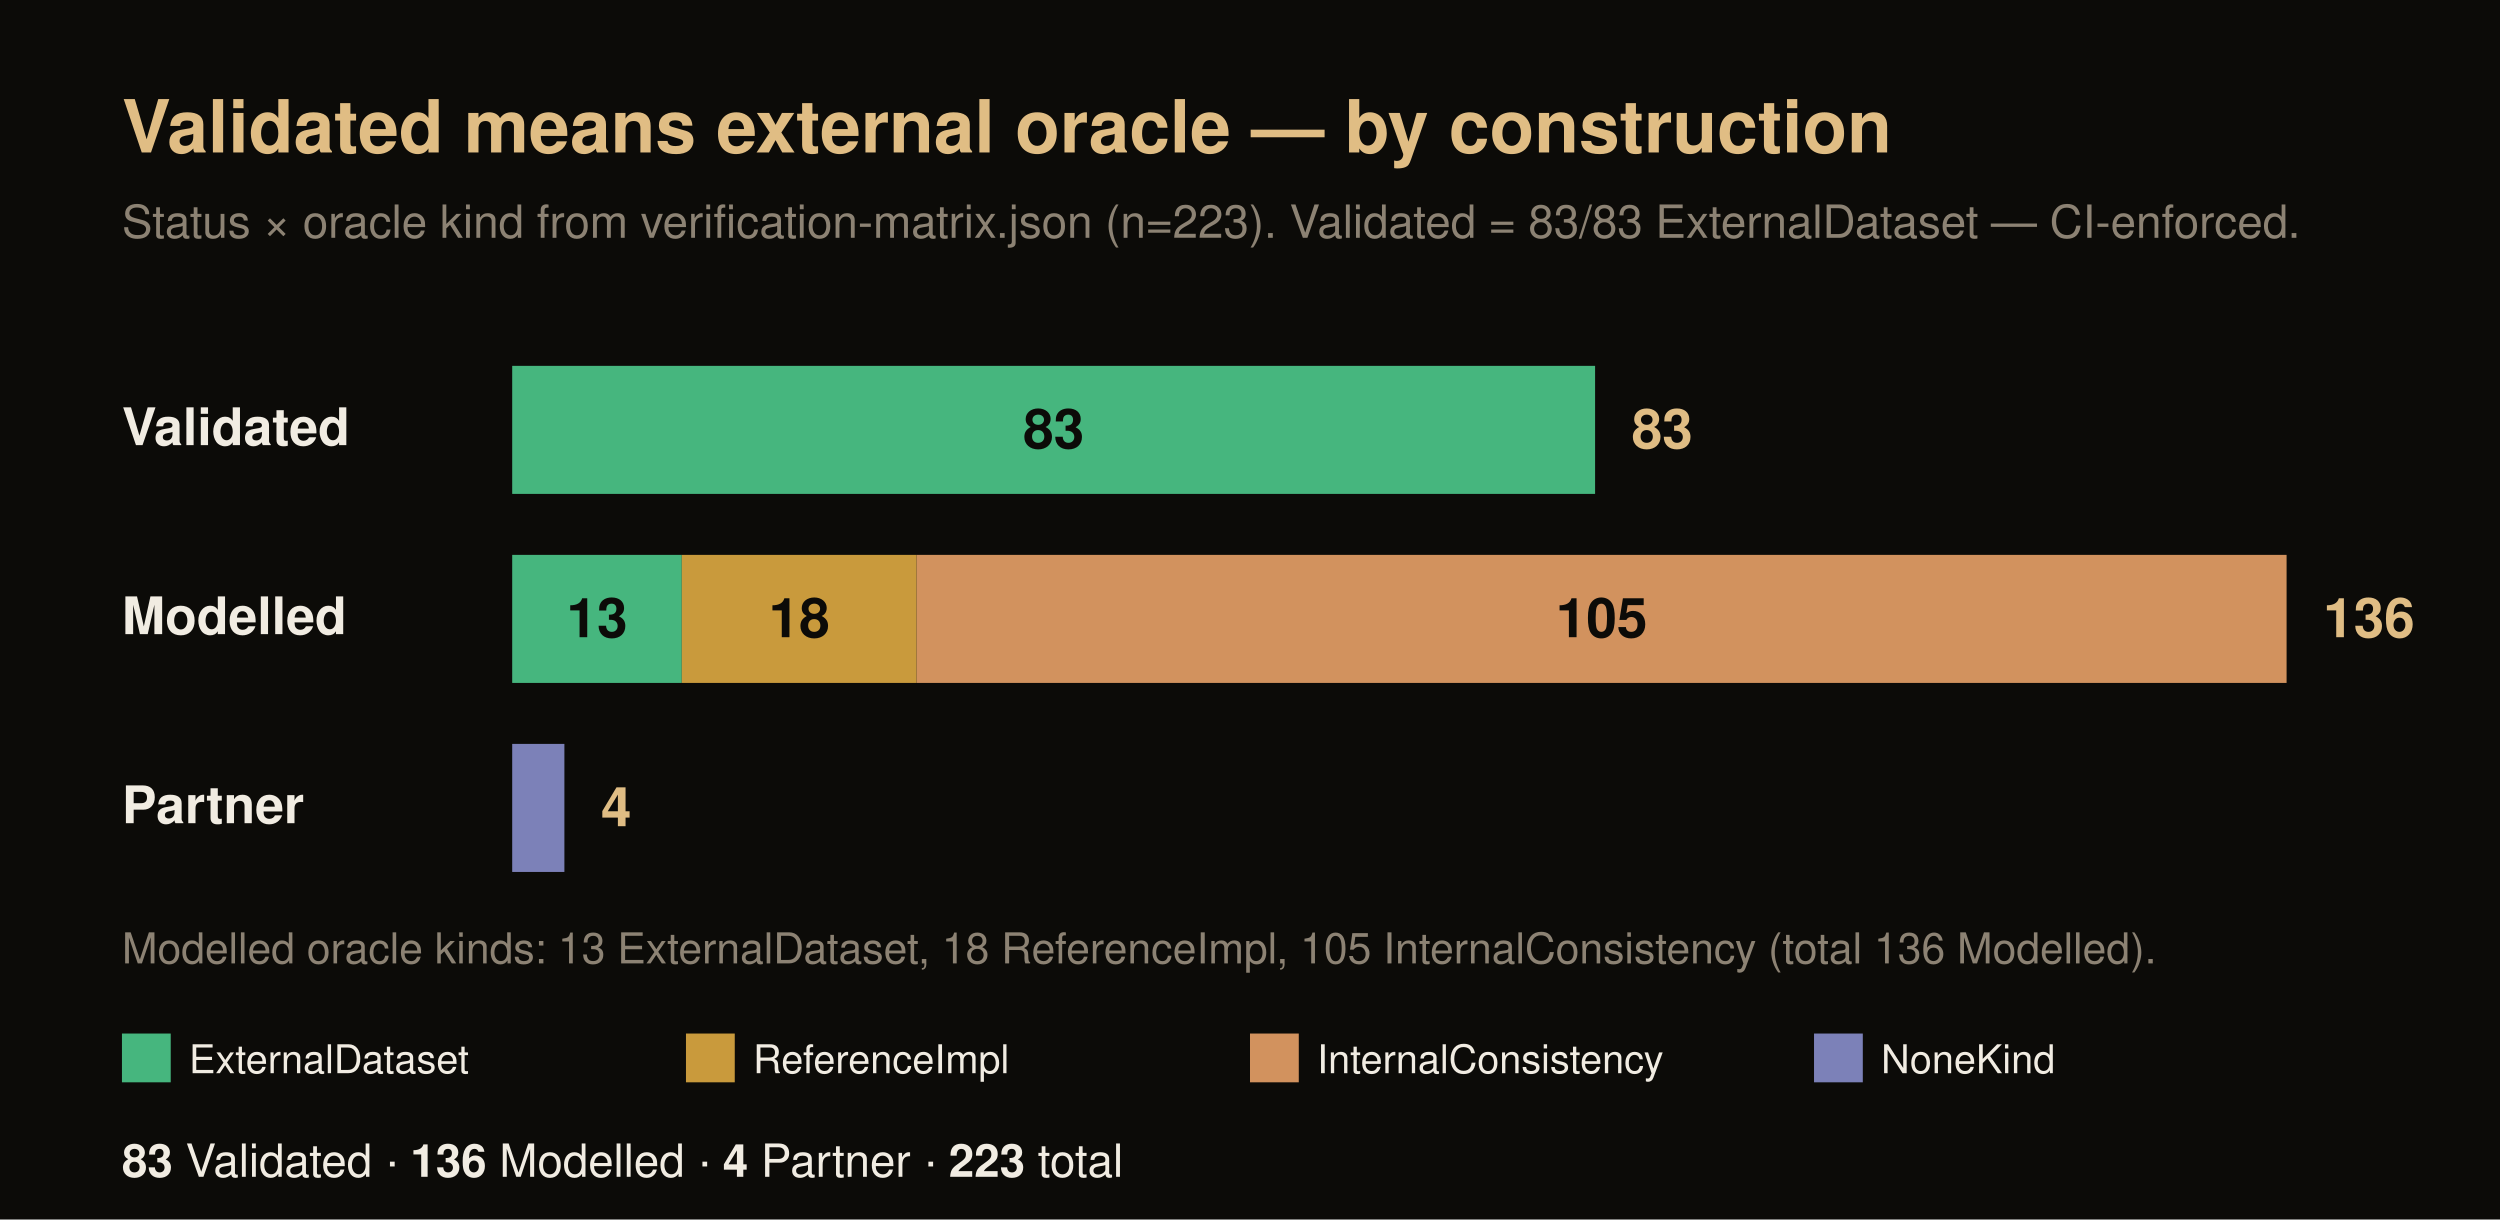
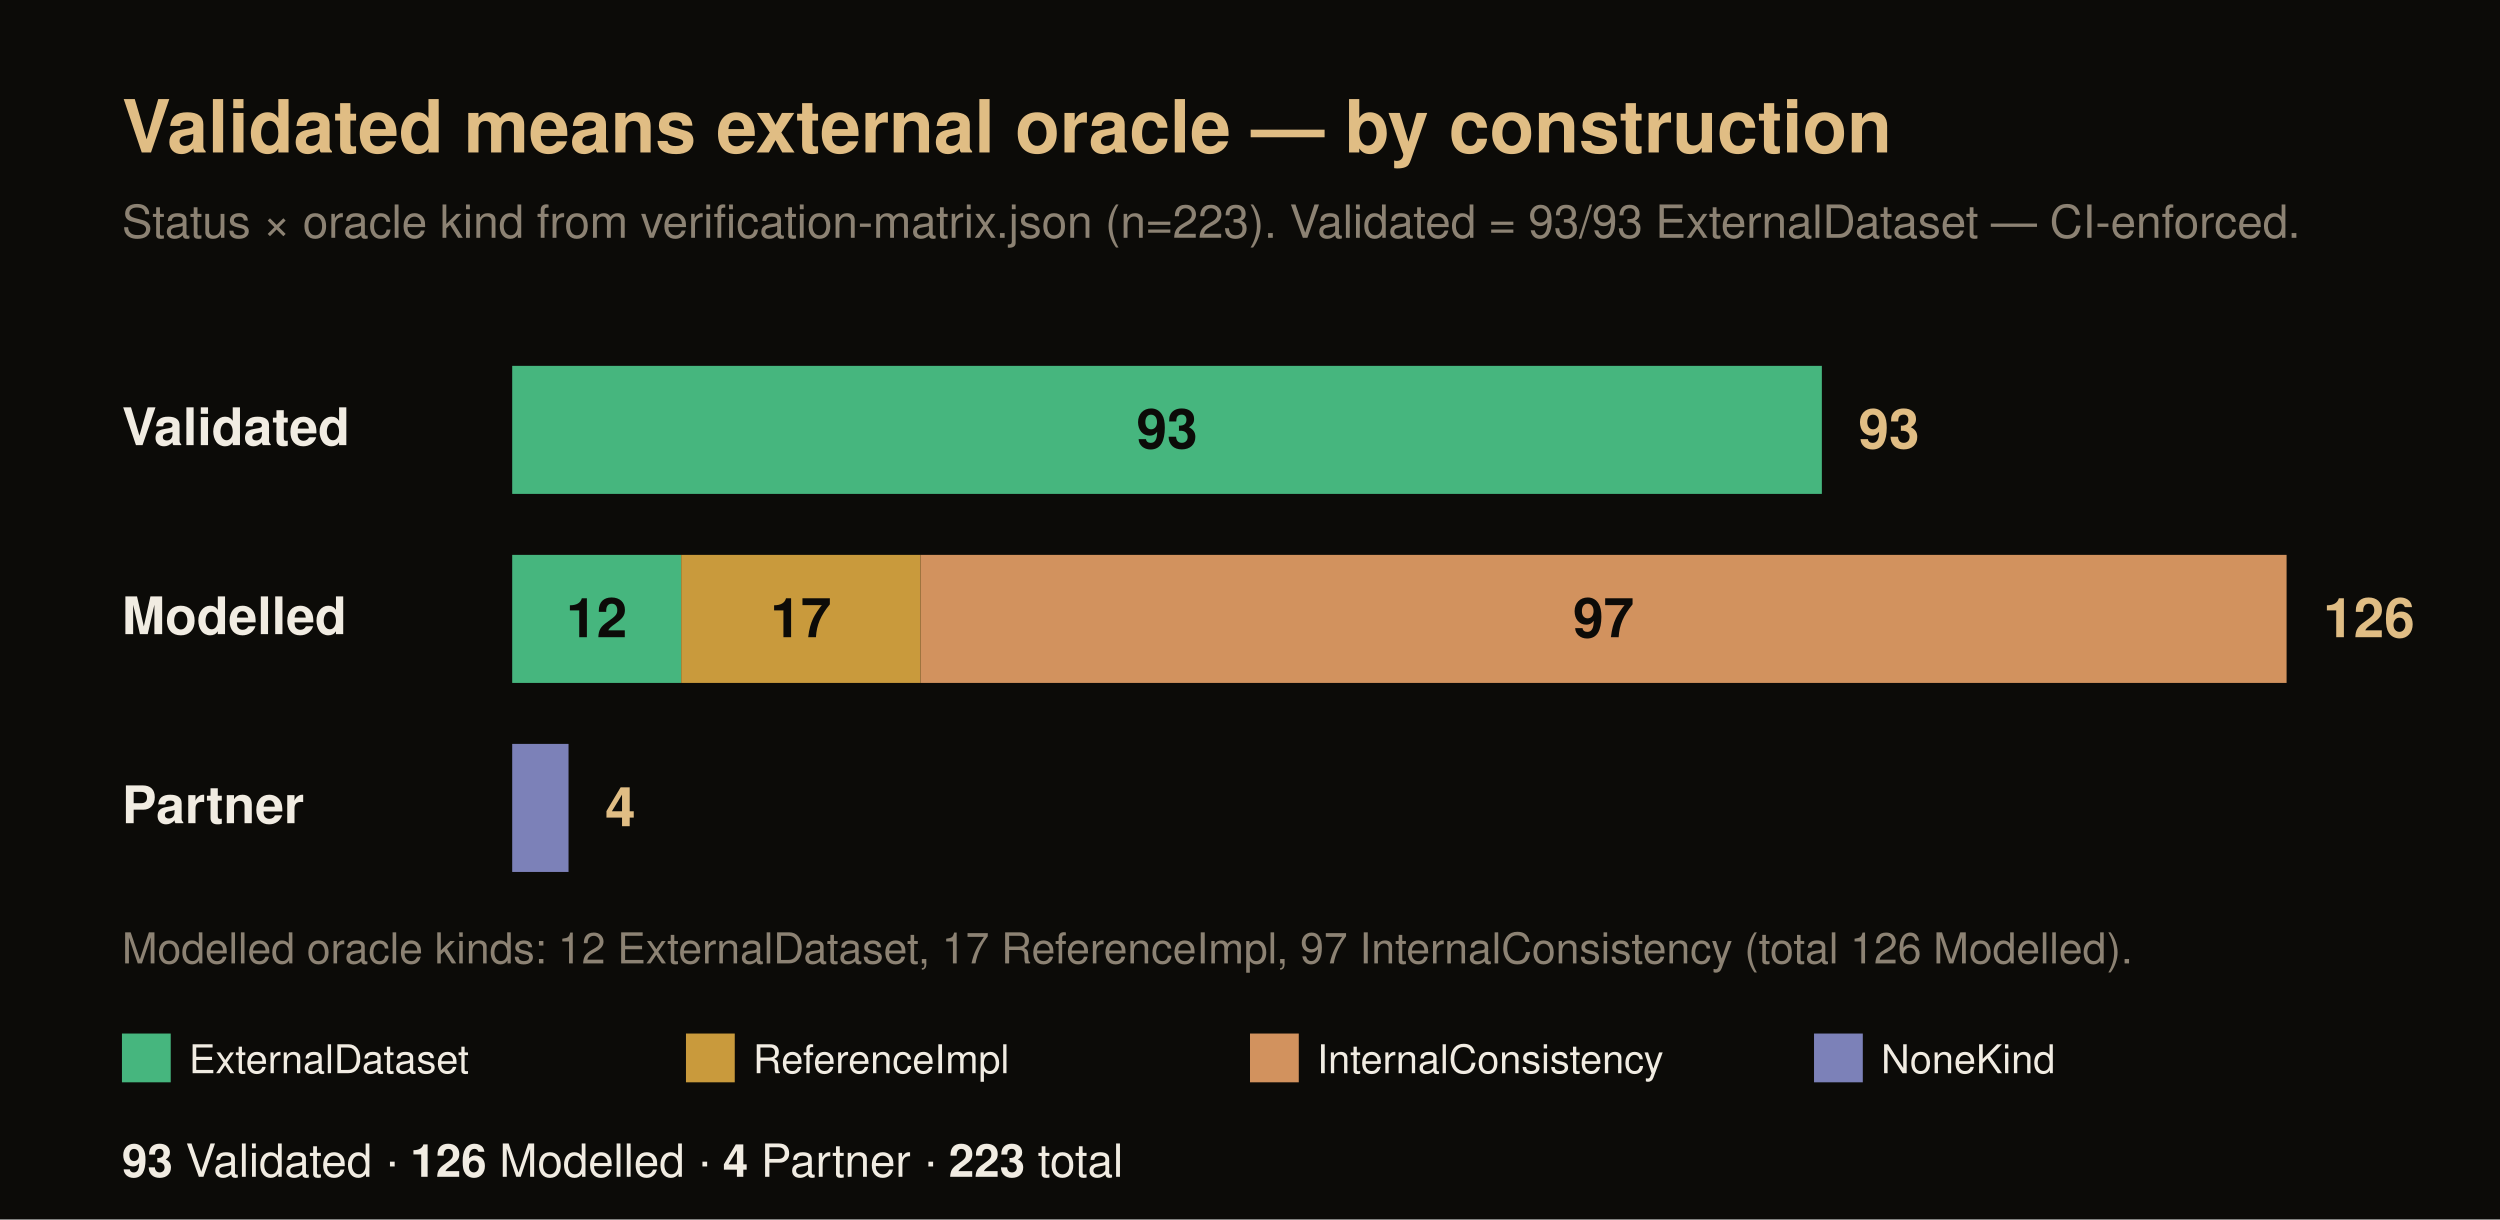
<svg xmlns="http://www.w3.org/2000/svg" width="820" height="400" viewBox="0 0 820 400" font-family="Helvetica, Arial, sans-serif">
  <rect x="0" y="0" width="820" height="400" fill="#0c0b08" />
  <text x="40" y="50" font-size="24" font-weight="700" fill="#e0bd84">Validated means external oracle — by construction</text>
-   <text x="40" y="78" font-size="15" fill="#8c8273">Status × oracle kind from verification-matrix.json (n=223). Validated = 83/83 ExternalDataset — CI-enforced.</text>
+   <text x="40" y="78" font-size="15" fill="#8c8273">Status × oracle kind from verification-matrix.json (n=223). Validated = 93/93 ExternalDataset — CI-enforced.</text>
  <text x="40" y="146" font-size="17" font-weight="700" fill="#f1ece2">Validated</text>
-   <rect x="168" y="120" width="355.19" height="42" fill="#46b67e" />
-   <text x="345.6" y="147" font-size="18" font-weight="700" fill="#0c0b08" text-anchor="middle">83</text>
-   <text x="535.19" y="147" font-size="18" font-weight="700" fill="#e0bd84">83</text>
+   <rect x="168" y="120" width="429.57" height="42" fill="#46b67e" />
+   <text x="382.79" y="147" font-size="18" font-weight="700" fill="#0c0b08" text-anchor="middle">93</text>
+   <text x="609.57" y="147" font-size="18" font-weight="700" fill="#e0bd84">93</text>
  <text x="40" y="208" font-size="17" font-weight="700" fill="#f1ece2">Modelled</text>
-   <rect x="168" y="182" width="55.63" height="42" fill="#46b67e" />
-   <text x="195.82" y="209" font-size="18" font-weight="700" fill="#0c0b08" text-anchor="middle">13</text>
-   <rect x="223.63" y="182" width="77.03" height="42" fill="#c99a3c" />
-   <text x="262.15" y="209" font-size="18" font-weight="700" fill="#0c0b08" text-anchor="middle">18</text>
-   <rect x="300.66" y="182" width="449.34" height="42" fill="#d2925e" />
-   <text x="525.33" y="209" font-size="18" font-weight="700" fill="#0c0b08" text-anchor="middle">105</text>
-   <text x="762" y="209" font-size="18" font-weight="700" fill="#e0bd84">136</text>
+   <rect x="168" y="182" width="55.43" height="42" fill="#46b67e" />
+   <text x="195.71" y="209" font-size="18" font-weight="700" fill="#0c0b08" text-anchor="middle">12</text>
+   <rect x="223.43" y="182" width="78.52" height="42" fill="#c99a3c" />
+   <text x="262.69" y="209" font-size="18" font-weight="700" fill="#0c0b08" text-anchor="middle">17</text>
+   <rect x="301.95" y="182" width="448.05" height="42" fill="#d2925e" />
+   <text x="525.98" y="209" font-size="18" font-weight="700" fill="#0c0b08" text-anchor="middle">97</text>
+   <text x="762" y="209" font-size="18" font-weight="700" fill="#e0bd84">126</text>
  <text x="40" y="270" font-size="17" font-weight="700" fill="#f1ece2">Partner</text>
-   <rect x="168" y="244" width="17.12" height="42" fill="#7c81b8" />
-   <text x="197.12" y="271" font-size="18" font-weight="700" fill="#e0bd84">4</text>
-   <text x="40" y="316" font-size="14" fill="#8c8273">Modelled oracle kinds: 13 ExternalDataset, 18 ReferenceImpl, 105 InternalConsistency (total 136 Modelled).</text>
+   <rect x="168" y="244" width="18.48" height="42" fill="#7c81b8" />
+   <text x="198.48" y="271" font-size="18" font-weight="700" fill="#e0bd84">4</text>
+   <text x="40" y="316" font-size="14" fill="#8c8273">Modelled oracle kinds: 12 ExternalDataset, 17 ReferenceImpl, 97 InternalConsistency (total 126 Modelled).</text>
  <rect x="40" y="339" width="16" height="16" fill="#46b67e" />
  <text x="62" y="352" font-size="13" fill="#f1ece2">ExternalDataset</text>
  <rect x="225" y="339" width="16" height="16" fill="#c99a3c" />
  <text x="247" y="352" font-size="13" fill="#f1ece2">ReferenceImpl</text>
  <rect x="410" y="339" width="16" height="16" fill="#d2925e" />
  <text x="432" y="352" font-size="13" fill="#f1ece2">InternalConsistency</text>
  <rect x="595" y="339" width="16" height="16" fill="#7c81b8" />
  <text x="617" y="352" font-size="13" fill="#f1ece2">NoneKind</text>
  <text x="40" y="386" font-size="15" fill="#f1ece2">
-     <tspan font-weight="700">83</tspan> Validated · <tspan font-weight="700">136</tspan> Modelled · <tspan font-weight="700">4</tspan> Partner · <tspan font-weight="700">223</tspan> total</text>
+     <tspan font-weight="700">93</tspan> Validated · <tspan font-weight="700">126</tspan> Modelled · <tspan font-weight="700">4</tspan> Partner · <tspan font-weight="700">223</tspan> total</text>
</svg>
